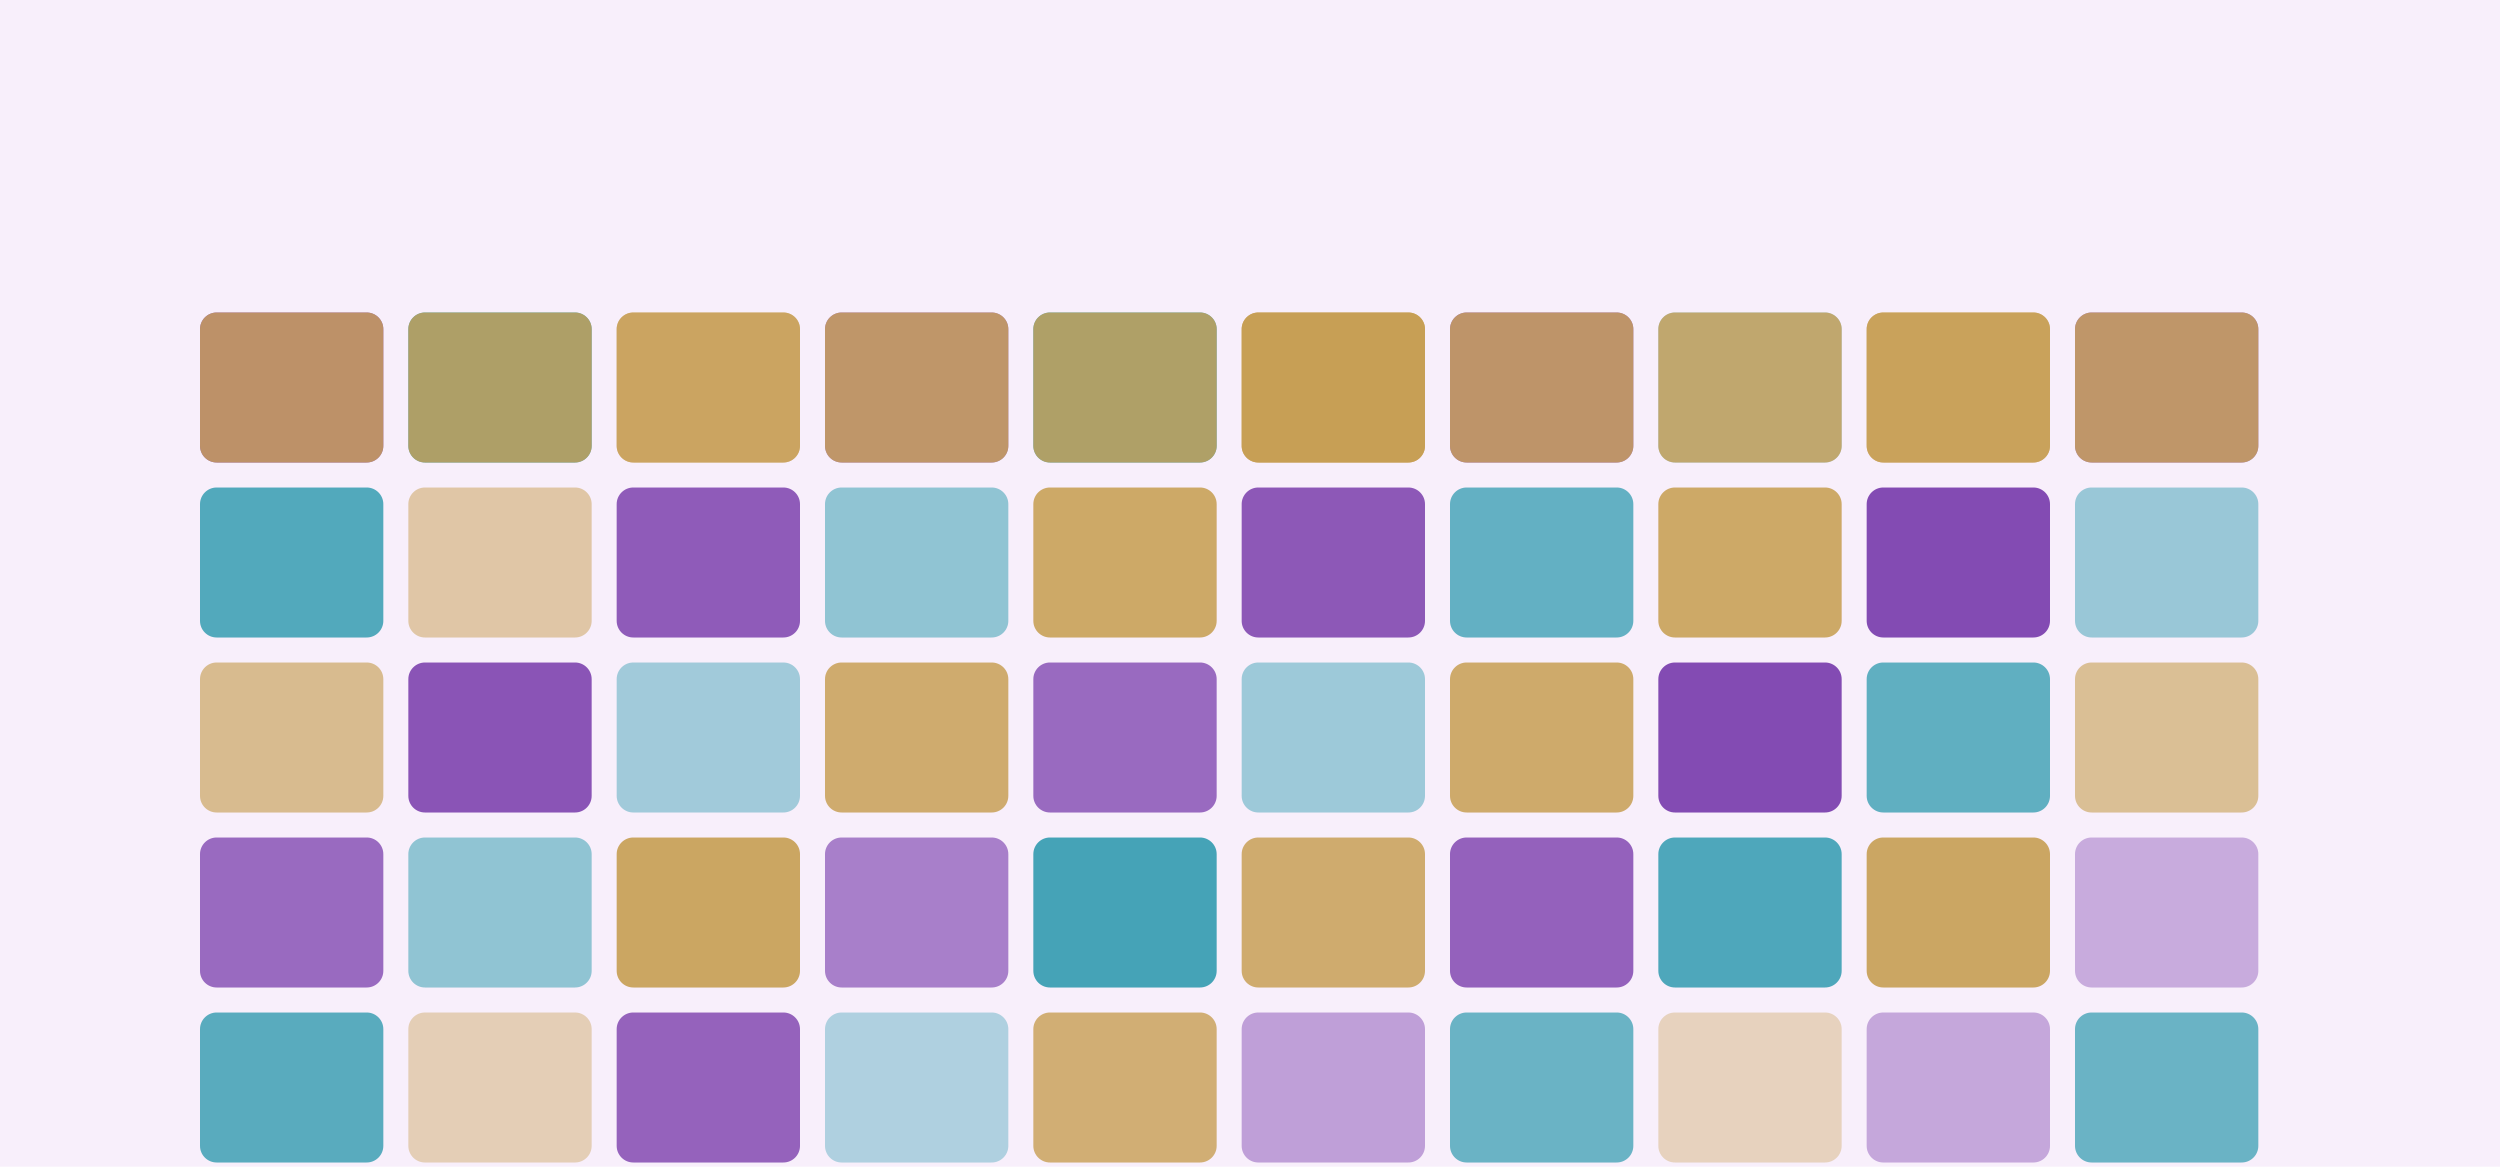
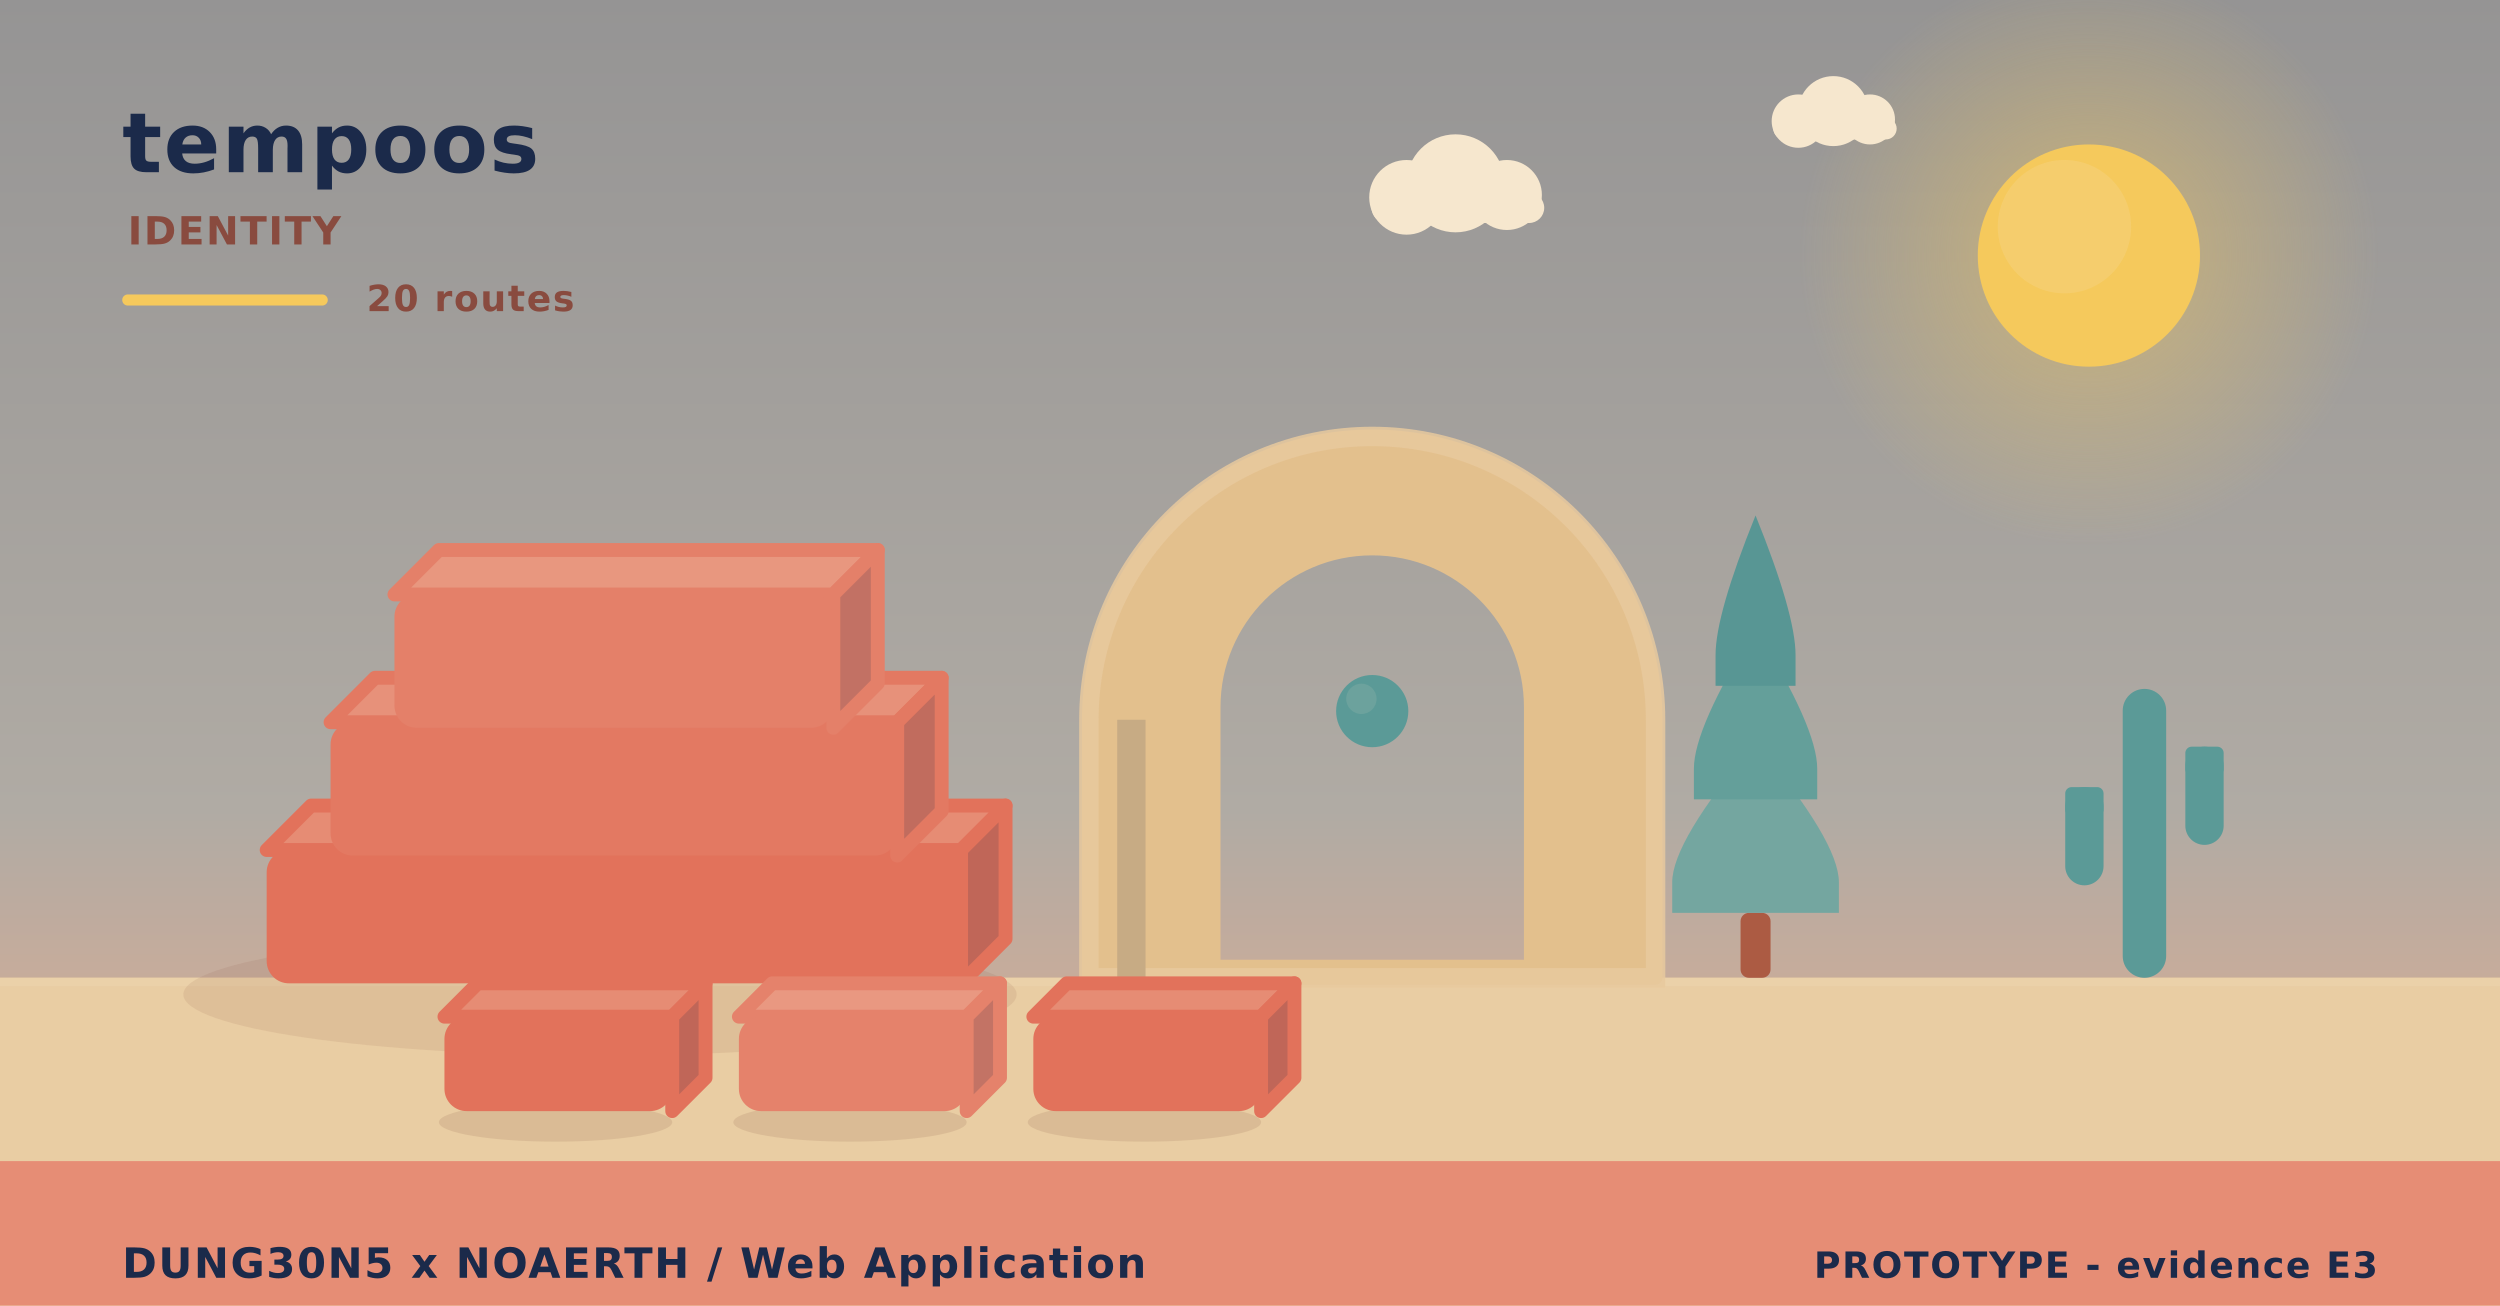
- <svg xmlns="http://www.w3.org/2000/svg" viewBox="0 0 1200 560" width="1200" height="560" role="img" aria-label="tempoos hero">
-   <rect width="1200" height="560" fill="#f8effb" />
-   <defs>
-     <linearGradient id="gh" x1="0" y1="0" x2="1" y2="1">
-       <stop offset="0%" stop-color="#7a3dac" />
-       <stop offset="100%" stop-color="#389eb2" />
-     </linearGradient>
-   </defs>
-   <rect x="96.00" y="150.00" width="88.00" height="72.00" rx="8.00" fill="#7a3dac" opacity="0.80" />
-   <rect x="196.00" y="150.00" width="88.00" height="72.00" rx="8.00" fill="#389eb2" opacity="0.89" />
-   <rect x="296.00" y="150.00" width="88.00" height="72.00" rx="8.00" fill="#c79e52" opacity="0.58" />
-   <rect x="396.00" y="150.00" width="88.00" height="72.00" rx="8.00" fill="#7a3dac" opacity="0.68" />
-   <rect x="496.00" y="150.00" width="88.00" height="72.00" rx="8.00" fill="#389eb2" opacity="0.87" />
-   <rect x="596.00" y="150.00" width="88.00" height="72.00" rx="8.00" fill="#c79e52" opacity="0.92" />
-   <rect x="696.00" y="150.00" width="88.00" height="72.00" rx="8.00" fill="#7a3dac" opacity="0.73" />
-   <rect x="796.00" y="150.00" width="88.00" height="72.00" rx="8.00" fill="#389eb2" opacity="0.42" />
-   <rect x="896.00" y="150.00" width="88.00" height="72.00" rx="8.00" fill="#c79e52" opacity="0.74" />
-   <rect x="996.00" y="150.00" width="88.00" height="72.00" rx="8.00" fill="#7a3dac" opacity="0.68" />
-   <rect x="96.00" y="234.00" width="88.00" height="72.00" rx="8.00" fill="#389eb2" opacity="0.86" />
-   <rect x="196.00" y="234.00" width="88.00" height="72.00" rx="8.00" fill="#c79e52" opacity="0.50" />
-   <rect x="296.00" y="234.00" width="88.00" height="72.00" rx="8.00" fill="#7a3dac" opacity="0.83" />
-   <rect x="396.00" y="234.00" width="88.00" height="72.00" rx="8.00" fill="#389eb2" opacity="0.54" />
-   <rect x="496.00" y="234.00" width="88.00" height="72.00" rx="8.00" fill="#c79e52" opacity="0.87" />
-   <rect x="596.00" y="234.00" width="88.00" height="72.00" rx="8.00" fill="#7a3dac" opacity="0.85" />
-   <rect x="696.00" y="234.00" width="88.00" height="72.00" rx="8.00" fill="#389eb2" opacity="0.77" />
-   <rect x="796.00" y="234.00" width="88.00" height="72.00" rx="8.00" fill="#c79e52" opacity="0.87" />
-   <rect x="896.00" y="234.00" width="88.00" height="72.00" rx="8.00" fill="#7a3dac" opacity="0.92" />
-   <rect x="996.00" y="234.00" width="88.00" height="72.00" rx="8.00" fill="#389eb2" opacity="0.49" />
-   <rect x="96.00" y="318.00" width="88.00" height="72.00" rx="8.00" fill="#c79e52" opacity="0.64" />
-   <rect x="196.00" y="318.00" width="88.00" height="72.00" rx="8.00" fill="#7a3dac" opacity="0.87" />
-   <rect x="296.00" y="318.00" width="88.00" height="72.00" rx="8.00" fill="#389eb2" opacity="0.45" />
-   <rect x="396.00" y="318.00" width="88.00" height="72.00" rx="8.00" fill="#c79e52" opacity="0.83" />
-   <rect x="496.00" y="318.00" width="88.00" height="72.00" rx="8.00" fill="#7a3dac" opacity="0.75" />
-   <rect x="596.00" y="318.00" width="88.00" height="72.00" rx="8.00" fill="#389eb2" opacity="0.47" />
-   <rect x="696.00" y="318.00" width="88.00" height="72.00" rx="8.00" fill="#c79e52" opacity="0.85" />
-   <rect x="796.00" y="318.00" width="88.00" height="72.00" rx="8.00" fill="#7a3dac" opacity="0.92" />
-   <rect x="896.00" y="318.00" width="88.00" height="72.00" rx="8.00" fill="#389eb2" opacity="0.79" />
-   <rect x="996.00" y="318.00" width="88.00" height="72.00" rx="8.00" fill="#c79e52" opacity="0.60" />
-   <rect x="96.00" y="402.00" width="88.00" height="72.00" rx="8.00" fill="#7a3dac" opacity="0.75" />
-   <rect x="196.00" y="402.00" width="88.00" height="72.00" rx="8.00" fill="#389eb2" opacity="0.54" />
-   <rect x="296.00" y="402.00" width="88.00" height="72.00" rx="8.00" fill="#c79e52" opacity="0.91" />
-   <rect x="396.00" y="402.00" width="88.00" height="72.00" rx="8.00" fill="#7a3dac" opacity="0.63" />
-   <rect x="496.00" y="402.00" width="88.00" height="72.00" rx="8.00" fill="#389eb2" opacity="0.93" />
-   <rect x="596.00" y="402.00" width="88.00" height="72.00" rx="8.00" fill="#c79e52" opacity="0.83" />
-   <rect x="696.00" y="402.00" width="88.00" height="72.00" rx="8.00" fill="#7a3dac" opacity="0.80" />
-   <rect x="796.00" y="402.00" width="88.00" height="72.00" rx="8.00" fill="#389eb2" opacity="0.88" />
-   <rect x="896.00" y="402.00" width="88.00" height="72.00" rx="8.00" fill="#c79e52" opacity="0.90" />
-   <rect x="996.00" y="402.00" width="88.00" height="72.00" rx="8.00" fill="#7a3dac" opacity="0.38" />
-   <rect x="96.00" y="486.00" width="88.00" height="72.00" rx="8.00" fill="#389eb2" opacity="0.83" />
-   <rect x="196.00" y="486.00" width="88.00" height="72.00" rx="8.00" fill="#c79e52" opacity="0.41" />
-   <rect x="296.00" y="486.00" width="88.00" height="72.00" rx="8.00" fill="#7a3dac" opacity="0.79" />
-   <rect x="396.00" y="486.00" width="88.00" height="72.00" rx="8.00" fill="#389eb2" opacity="0.38" />
-   <rect x="496.00" y="486.00" width="88.00" height="72.00" rx="8.00" fill="#c79e52" opacity="0.80" />
-   <rect x="596.00" y="486.00" width="88.00" height="72.00" rx="8.00" fill="#7a3dac" opacity="0.45" />
-   <rect x="696.00" y="486.00" width="88.00" height="72.00" rx="8.00" fill="#389eb2" opacity="0.74" />
-   <rect x="796.00" y="486.00" width="88.00" height="72.00" rx="8.00" fill="#c79e52" opacity="0.36" />
-   <rect x="896.00" y="486.00" width="88.00" height="72.00" rx="8.00" fill="#7a3dac" opacity="0.41" />
-   <rect x="996.00" y="486.00" width="88.00" height="72.00" rx="8.00" fill="#389eb2" opacity="0.74" />
+ <svg xmlns="http://www.w3.org/2000/svg" width="900" height="470" viewBox="0 0 900 470" role="img" aria-label="tempoos - identity">
+   <linearGradient id="skyh" x1="0" y1="0" x2="0" y2="1">
+     <stop offset="0" stop-color="#959494" />
+     <stop offset="0.62" stop-color="#b0aba4" />
+     <stop offset="1" stop-color="#f3ad8a" />
+   </linearGradient>
+   <rect width="900" height="470" fill="url(#skyh)" />
+   <radialGradient id="sunh">
+     <stop offset="0.35" stop-color="#f5c95c" stop-opacity="0.34" />
+     <stop offset="1" stop-color="#f5c95c" stop-opacity="0" />
+   </radialGradient>
+   <circle cx="752" cy="92" r="104" fill="url(#sunh)" />
+   <circle cx="752" cy="92" r="40" fill="#f5c95c" />
+   <circle cx="743.2" cy="81.6" r="24" fill="#f5d27e" opacity="0.5" />
  <g>
-     <rect x="96.00" y="150.00" width="88.00" height="72.00" rx="8.00" fill="#c79e52" opacity="0.80" />
-     <animate attributeName="opacity" values="0.25;1.0;0.25" dur="7.067s" begin="2.48s" repeatCount="indefinite" />
+     <circle cx="524" cy="66" r="17.64" fill="#f6e7ce" />
+     <circle cx="506.36" cy="71.04" r="13.44" fill="#f6e7ce" />
+     <circle cx="542.48" cy="70.2" r="12.6" fill="#f6e7ce" />
+     <rect x="493.76" y="69.36" width="62.16" height="10.92" rx="5.46" fill="#f6e7ce" />
+     <animateTransform attributeName="transform" type="translate" values="0 0;24 0;0 0" dur="36s" begin="0s" repeatCount="indefinite" />
  </g>
  <g>
-     <rect x="196.00" y="150.00" width="88.00" height="72.00" rx="8.00" fill="#c79e52" opacity="0.80" />
-     <animate attributeName="opacity" values="0.25;1.0;0.25" dur="7.067s" begin="2.8s" repeatCount="indefinite" />
+     <circle cx="660" cy="40" r="12.6" fill="#f6e7ce" />
+     <circle cx="647.4" cy="43.6" r="9.6" fill="#f6e7ce" />
+     <circle cx="673.2" cy="43" r="9" fill="#f6e7ce" />
+     <rect x="638.4" y="42.4" width="44.4" height="7.8" rx="3.9" fill="#f6e7ce" />
+     <animateTransform attributeName="transform" type="translate" values="0 0;-18 0;0 0" dur="46s" begin="3s" repeatCount="indefinite" />
+   </g>
+   <rect x="0" y="352" width="900" height="118" fill="#e9cda3" />
+   <rect x="0" y="352" width="900" height="3" fill="#ebd1a9" />
+   <text x="44" y="62" font-family="Verdana,DejaVu Sans,sans-serif" font-size="30" font-weight="700" letter-spacing="0.6" fill="#1b2a4a" text-anchor="start">tempoos</text>
+   <text x="46" y="88" font-family="Verdana,DejaVu Sans,sans-serif" font-size="14" font-weight="700" letter-spacing="0.6" fill="#894b3f" text-anchor="start">IDENTITY</text>
+   <rect x="44" y="106" width="74" height="4" rx="2" fill="#f5c95c" />
+   <text x="132" y="112" font-family="Verdana,DejaVu Sans,sans-serif" font-size="13" font-weight="700" letter-spacing="0.6" fill="#894b3f" text-anchor="start">20 routes</text>
+   <ellipse cx="216" cy="358" rx="150" ry="22" fill="rgba(138,90,68,0.11)" />
+   <g>
+     <path d="M96,306 L346,306 L362,290 L112,290 Z" fill="#e68c74" stroke="#e2725b" stroke-width="5" stroke-linejoin="round" />
+     <path d="M346,306 L362,290 L362,338 L346,354 Z" fill="#c06658" stroke="#e2725b" stroke-width="5" stroke-linejoin="round" />
+     <rect x="96" y="306" width="250" height="48" rx="8" fill="#e2725b" />
+     <animateTransform attributeName="transform" type="translate" values="0 10;0 0" dur="0.9s" begin="0s" fill="freeze" />
  </g>
  <g>
-     <rect x="296.00" y="150.00" width="88.00" height="72.00" rx="8.00" fill="#c79e52" opacity="0.80" />
-     <animate attributeName="opacity" values="0.25;1.0;0.25" dur="7.067s" begin="3.12s" repeatCount="indefinite" />
+     <path d="M119,260 L323,260 L339,244 L135,244 Z" fill="#e7917a" stroke="#e37962" stroke-width="5" stroke-linejoin="round" />
+     <path d="M323,260 L339,244 L339,292 L323,308 Z" fill="#c16c5e" stroke="#e37962" stroke-width="5" stroke-linejoin="round" />
+     <rect x="119" y="260" width="204" height="48" rx="8" fill="#e37962" />
+     <animateTransform attributeName="transform" type="translate" values="0 10;0 0" dur="0.9s" begin="0.28s" fill="freeze" />
  </g>
  <g>
-     <rect x="396.00" y="150.00" width="88.00" height="72.00" rx="8.00" fill="#c79e52" opacity="0.80" />
-     <animate attributeName="opacity" values="0.25;1.0;0.25" dur="7.067s" begin="3.44s" repeatCount="indefinite" />
+     <path d="M142,214 L300,214 L316,198 L158,198 Z" fill="#e8977f" stroke="#e48069" stroke-width="5" stroke-linejoin="round" />
+     <path d="M300,214 L316,198 L316,246 L300,262 Z" fill="#c27164" stroke="#e48069" stroke-width="5" stroke-linejoin="round" />
+     <rect x="142" y="214" width="158" height="48" rx="8" fill="#e48069" />
+     <animateTransform attributeName="transform" type="translate" values="0 10;0 0" dur="0.9s" begin="0.56s" fill="freeze" />
  </g>
+   <path d="M392,352 L392,259.12 A102,102 0 0 1 596,259.12 L596,352 Z M436.88,348 L436.88,254.55 A57.12,57.12 0 0 1 551.12,254.55 L551.12,348 Z" fill="#e3c08d" fill-rule="evenodd" stroke="#e3c08d" stroke-width="5" stroke-linejoin="round" />
+   <path d="M392,352 L392,259.12 A102,102 0 0 1 596,259.12 L596,352 Z" fill="none" stroke="#e8c99d" stroke-width="7" stroke-linecap="round" opacity="0.85" />
+   <rect x="402.2" y="259.12" width="10.2" height="92.88" fill="#c7ab84" />
  <g>
-     <rect x="496.00" y="150.00" width="88.00" height="72.00" rx="8.00" fill="#c79e52" opacity="0.80" />
-     <animate attributeName="opacity" values="0.25;1.0;0.25" dur="7.067s" begin="3.76s" repeatCount="indefinite" />
+     <circle cx="494" cy="256" r="13" fill="#5b9a97" />
+     <circle cx="490.1" cy="251.58" r="5.46" fill="#7aa9a2" opacity="0.55" />
+     <animate attributeName="opacity" values="0.78;1;0.78" dur="5.2s" begin="0s" repeatCount="indefinite" />
  </g>
+   <rect x="626.6" y="328.64" width="10.8" height="23.36" rx="3" fill="#ac5b43" />
+   <path d="M632,267.32 Q602,302.89 602,317.6 Q602,328.64 602,328.64 L662,328.64 Q662,328.64 662,317.6 Q662,302.89 632,267.32 Z" fill="#74a6a0" />
+   <path d="M632,226.44 Q609.8,262.01 609.8,276.72 Q609.8,287.76 609.8,287.76 L654.2,287.76 Q654.2,287.76 654.2,276.72 Q654.2,262.01 632,226.44 Z" fill="#649f9a" />
+   <path d="M632,185.56 Q617.6,221.13 617.6,235.84 Q617.6,246.88 617.6,246.88 L646.4,246.88 Q646.4,246.88 646.4,235.84 Q646.4,221.13 632,185.56 Z" fill="#589694" />
+   <rect x="764.18" y="248" width="15.64" height="104" rx="7.82" fill="#5b9a97" />
+   <rect x="743.48" y="283.36" width="13.8" height="35.36" rx="6.9" fill="#5b9a97" />
+   <rect x="743.48" y="283.36" width="13.8" height="10.4" rx="2.3" fill="#5b9a97" />
+   <rect x="786.72" y="268.8" width="13.8" height="35.36" rx="6.9" fill="#5b9a97" />
+   <rect x="786.72" y="268.8" width="13.8" height="10.4" rx="2.3" fill="#5b9a97" />
+   <ellipse cx="200" cy="404" rx="42" ry="7" fill="rgba(138,90,68,0.15)" />
  <g>
-     <rect x="596.00" y="150.00" width="88.00" height="72.00" rx="8.00" fill="#c79e52" opacity="0.80" />
-     <animate attributeName="opacity" values="0.25;1.0;0.25" dur="7.067s" begin="4.08s" repeatCount="indefinite" />
+     <path d="M160,366 L242,366 L254,354 L172,354 Z" fill="#e68c74" stroke="#e2725b" stroke-width="5" stroke-linejoin="round" />
+     <path d="M242,366 L254,354 L254,388 L242,400 Z" fill="#c06658" stroke="#e2725b" stroke-width="5" stroke-linejoin="round" />
+     <rect x="160" y="366" width="82" height="34" rx="8" fill="#e2725b" />
+     <animateTransform attributeName="transform" type="translate" values="0 10;0 0" dur="0.7s" begin="0.8s" fill="freeze" />
  </g>
+   <ellipse cx="306" cy="404" rx="42" ry="7" fill="rgba(138,90,68,0.15)" />
  <g>
-     <rect x="696.00" y="150.00" width="88.00" height="72.00" rx="8.00" fill="#c79e52" opacity="0.80" />
-     <animate attributeName="opacity" values="0.25;1.0;0.25" dur="7.067s" begin="4.4s" repeatCount="indefinite" />
+     <path d="M266,366 L348,366 L360,354 L278,354 Z" fill="#e99881" stroke="#e5826b" stroke-width="5" stroke-linejoin="round" />
+     <path d="M348,366 L360,354 L360,388 L348,400 Z" fill="#c37365" stroke="#e5826b" stroke-width="5" stroke-linejoin="round" />
+     <rect x="266" y="366" width="82" height="34" rx="8" fill="#e5826b" />
+     <animateTransform attributeName="transform" type="translate" values="0 10;0 0" dur="0.7s" begin="0.95s" fill="freeze" />
  </g>
+   <ellipse cx="412" cy="404" rx="42" ry="7" fill="rgba(138,90,68,0.15)" />
  <g>
-     <rect x="796.00" y="150.00" width="88.00" height="72.00" rx="8.00" fill="#c79e52" opacity="0.80" />
-     <animate attributeName="opacity" values="0.25;1.0;0.25" dur="7.067s" begin="4.72s" repeatCount="indefinite" />
+     <path d="M372,366 L454,366 L466,354 L384,354 Z" fill="#e68c74" stroke="#e2725b" stroke-width="5" stroke-linejoin="round" />
+     <path d="M454,366 L466,354 L466,388 L454,400 Z" fill="#c06658" stroke="#e2725b" stroke-width="5" stroke-linejoin="round" />
+     <rect x="372" y="366" width="82" height="34" rx="8" fill="#e2725b" />
+     <animateTransform attributeName="transform" type="translate" values="0 10;0 0" dur="0.7s" begin="1.1s" fill="freeze" />
  </g>
-   <g>
-     <rect x="896.00" y="150.00" width="88.00" height="72.00" rx="8.00" fill="#c79e52" opacity="0.80" />
-     <animate attributeName="opacity" values="0.25;1.0;0.25" dur="7.067s" begin="5.04s" repeatCount="indefinite" />
-   </g>
-   <g>
-     <rect x="996.00" y="150.00" width="88.00" height="72.00" rx="8.00" fill="#c79e52" opacity="0.80" />
-     <animate attributeName="opacity" values="0.25;1.0;0.25" dur="7.067s" begin="5.36s" repeatCount="indefinite" />
-   </g>
+   <rect x="0" y="418" width="900" height="52" rx="0" fill="#e68972" opacity="0.94" />
+   <text x="44" y="460" font-family="Verdana,DejaVu Sans,sans-serif" font-size="15" font-weight="700" letter-spacing="0.6" fill="#1b2a4a" text-anchor="start">DUNG30N5 x NOAERTH  /  Web Application</text>
+   <text x="856" y="460" font-family="Verdana,DejaVu Sans,sans-serif" font-size="13" font-weight="700" letter-spacing="0.6" fill="#1b2a4a" text-anchor="end">PROTOTYPE  -  evidence E3</text>
</svg>
